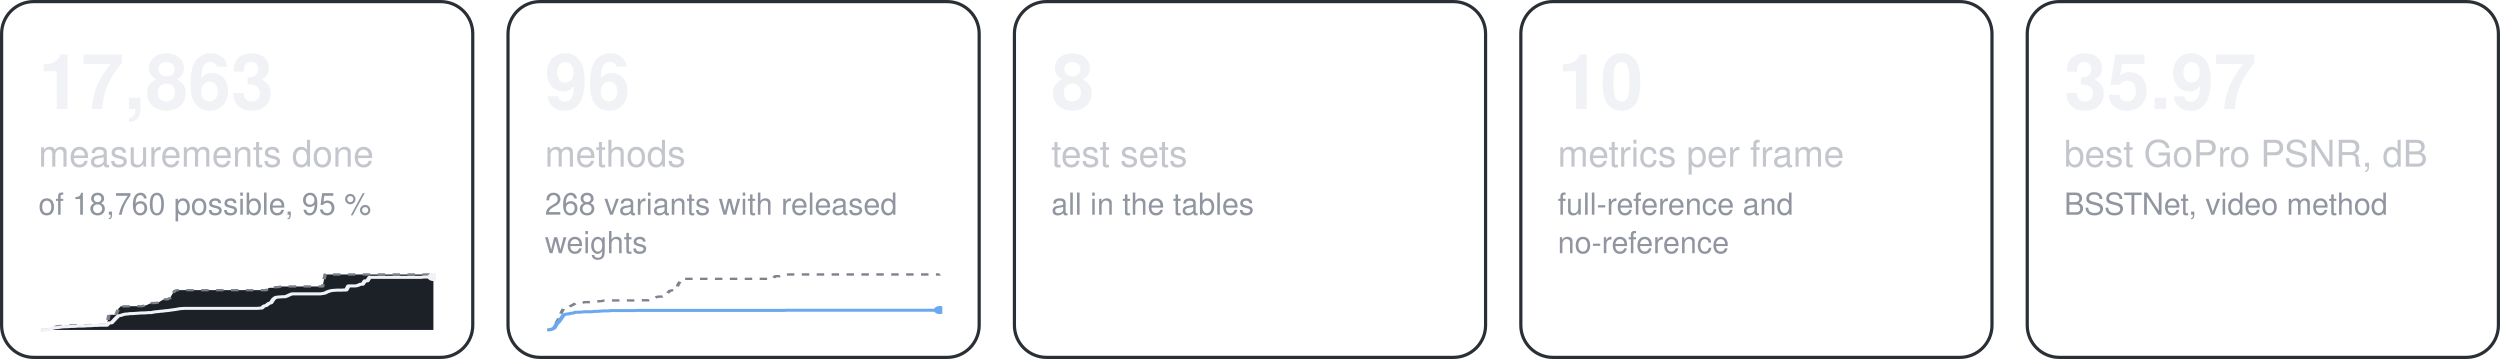
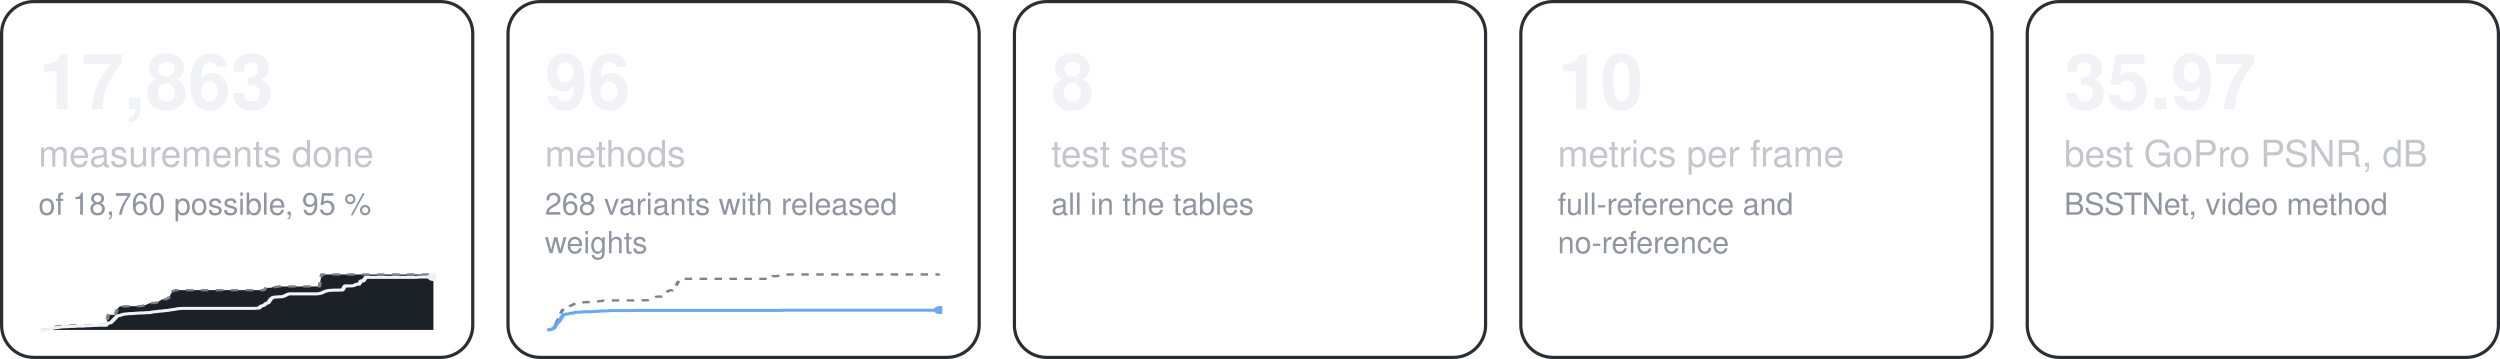
<svg xmlns="http://www.w3.org/2000/svg" viewBox="0 0 780 112" role="img" aria-label="17,863 of 18,760 measurements done; 96 methods, 268 variants" font-family="Geologica, -apple-system, 'Segoe UI', Helvetica, Arial, sans-serif">
  <g transform="translate(0 0)">
    <rect x=".5" y=".5" width="147" height="111" rx="10" fill="none" style="stroke:#2a2e35" />
    <text x="12" y="34" font-size="24" font-weight="600" style="fill:#f0f2f5">17,863</text>
    <text x="12" y="52" font-size="11.5" style="fill:#c3c6cc">measurements done</text>
    <text x="12" y="67" font-size="9.5" style="fill:#9095a0">of 18,760 possible, 95 %</text>
    <g transform="translate(12 84)">
      <svg width="124" height="20" viewBox="0 0 160 38" preserveAspectRatio="none" aria-hidden="true">
-         <polygon points="1.0,36.0 1.0,36.0 1.9,36.0 2.9,35.9 3.8,35.8 4.8,35.2 5.7,34.8 6.7,34.2 7.6,33.8 8.6,33.7 9.5,33.7 10.5,33.6 11.4,33.4 12.3,33.3 13.3,33.3 14.2,33.3 15.2,33.2 16.1,33.2 17.1,33.2 18.0,33.2 19.0,33.2 19.9,33.2 20.8,33.1 21.8,33.1 22.7,33.1 23.7,33.0 24.6,33.0 25.6,33.0 26.5,33.0 27.5,33.0 28.4,27.0 29.4,27.0 30.3,27.0 31.2,27.0 32.2,23.4 33.1,22.0 34.1,22.0 35.0,22.0 36.0,22.0 36.9,21.9 37.9,21.9 38.8,21.9 39.8,21.9 40.7,21.9 41.6,21.9 42.6,21.6 43.5,21.3 44.5,20.6 45.4,20.1 46.4,20.0 47.3,20.0 48.3,19.7 49.2,18.9 50.2,18.0 51.1,17.8 52.0,17.8 53.0,17.0 53.9,14.7 54.9,12.8 55.8,12.4 56.8,12.4 57.7,12.4 58.7,12.4 59.6,12.4 60.5,12.4 61.5,12.4 62.4,12.4 63.4,12.4 64.3,12.4 65.3,12.4 66.2,12.4 67.2,12.4 68.1,12.4 69.1,12.4 70.0,12.4 70.9,12.4 71.9,12.4 72.8,12.4 73.8,12.4 74.7,12.4 75.7,12.4 76.6,12.4 77.6,12.4 78.5,12.4 79.5,12.4 80.4,12.4 81.3,12.4 82.3,12.4 83.2,12.4 84.2,12.4 85.1,12.4 86.1,12.4 87.0,12.4 88.0,12.4 88.9,12.4 89.9,12.4 90.8,12.4 91.7,12.4 92.7,11.1 93.6,11.0 94.6,11.0 95.5,10.6 96.5,10.6 97.4,10.3 98.4,10.2 99.3,10.2 100.2,10.2 101.2,10.2 102.1,10.2 103.1,10.2 104.0,10.2 105.0,10.2 105.9,10.2 106.9,10.2 107.8,10.2 108.8,10.2 109.7,10.2 110.6,10.2 111.6,10.2 112.5,10.2 113.5,10.2 114.4,10.2 115.4,3.1 116.3,3.1 117.3,3.1 118.2,3.1 119.2,3.1 120.1,3.1 121.0,3.1 122.0,3.1 122.9,3.1 123.9,3.1 124.8,3.1 125.8,3.1 126.7,3.1 127.7,3.1 128.6,3.1 129.6,3.1 130.5,3.1 131.4,3.1 132.4,3.1 133.3,3.1 134.3,3.1 135.2,3.1 136.2,3.1 137.1,3.1 138.1,3.1 139.0,3.1 139.9,3.1 140.9,3.1 141.8,3.1 142.8,3.1 143.7,3.1 144.7,3.1 145.6,3.1 146.6,3.1 147.5,3.1 148.5,3.1 149.4,3.1 150.3,3.1 151.3,3.1 152.2,3.1 153.2,3.1 154.1,3.1 155.1,3.1 156.0,3.1 157.0,3.1 157.9,3.1 158.9,3.1 159.0,3.0 159.0,36.0" style="fill:#1c2027" />
-         <polyline points="1.0,36.0 1.9,36.0 2.9,35.9 3.8,35.8 4.8,35.2 5.7,34.8 6.7,34.2 7.6,33.8 8.6,33.7 9.5,33.7 10.5,33.6 11.4,33.4 12.3,33.3 13.3,33.3 14.2,33.3 15.2,33.2 16.1,33.2 17.1,33.2 18.0,33.2 19.0,33.2 19.9,33.2 20.8,33.1 21.8,33.1 22.7,33.1 23.7,33.0 24.6,33.0 25.6,33.0 26.5,33.0 27.5,33.0 28.4,27.0 29.4,27.0 30.3,27.0 31.2,27.0 32.2,23.4 33.1,22.0 34.1,22.0 35.0,22.0 36.0,22.0 36.9,21.9 37.9,21.9 38.8,21.9 39.8,21.9 40.7,21.9 41.6,21.9 42.6,21.6 43.5,21.3 44.5,20.6 45.4,20.1 46.4,20.0 47.3,20.0 48.3,19.7 49.2,18.9 50.2,18.0 51.1,17.8 52.0,17.8 53.0,17.0 53.9,14.7 54.9,12.8 55.8,12.4 56.8,12.4 57.7,12.4 58.7,12.4 59.6,12.4 60.5,12.4 61.5,12.4 62.4,12.4 63.4,12.4 64.3,12.4 65.3,12.4 66.2,12.4 67.2,12.4 68.1,12.4 69.1,12.4 70.0,12.4 70.9,12.4 71.9,12.4 72.8,12.4 73.8,12.4 74.7,12.4 75.7,12.4 76.6,12.4 77.6,12.4 78.5,12.4 79.5,12.4 80.4,12.4 81.3,12.4 82.3,12.4 83.2,12.4 84.2,12.4 85.1,12.4 86.1,12.4 87.0,12.4 88.0,12.4 88.9,12.4 89.9,12.4 90.8,12.4 91.7,12.4 92.7,11.1 93.6,11.0 94.6,11.0 95.5,10.6 96.5,10.6 97.4,10.3 98.4,10.2 99.3,10.2 100.2,10.2 101.2,10.2 102.1,10.2 103.1,10.2 104.0,10.2 105.0,10.2 105.9,10.2 106.9,10.2 107.8,10.2 108.8,10.2 109.7,10.2 110.6,10.2 111.6,10.2 112.5,10.2 113.5,10.2 114.4,10.2 115.4,3.1 116.3,3.1 117.3,3.1 118.2,3.1 119.2,3.1 120.1,3.1 121.0,3.1 122.0,3.1 122.9,3.1 123.9,3.1 124.8,3.1 125.8,3.1 126.7,3.1 127.7,3.1 128.6,3.1 129.6,3.1 130.5,3.1 131.4,3.1 132.4,3.1 133.3,3.1 134.3,3.1 135.2,3.1 136.2,3.1 137.1,3.1 138.1,3.1 139.0,3.1 139.9,3.1 140.9,3.1 141.8,3.1 142.8,3.1 143.7,3.1 144.7,3.1 145.6,3.1 146.6,3.1 147.5,3.1 148.5,3.1 149.4,3.1 150.3,3.1 151.3,3.1 152.2,3.1 153.2,3.1 154.1,3.1 155.1,3.1 156.0,3.1 157.0,3.1 157.9,3.1 158.9,3.1 159.0,3.0" fill="none" style="stroke:#7d828c" stroke-width="1.4" stroke-linejoin="round" stroke-dasharray="3 3" />
-         <polyline points="1.0,36.0 1.9,36.0 2.9,35.9 3.8,35.8 4.8,35.5 5.7,35.0 6.7,34.7 7.6,34.6 8.6,34.4 9.5,34.2 10.5,34.1 11.4,34.1 12.3,34.0 13.3,33.9 14.2,33.9 15.2,33.8 16.1,33.7 17.1,33.7 18.0,33.7 19.0,33.6 19.9,33.5 20.8,33.5 21.8,33.4 22.7,33.3 23.7,33.3 24.6,33.2 25.6,33.2 26.5,33.2 27.5,33.2 28.4,31.8 29.4,31.8 30.3,30.4 31.2,29.0 32.2,27.6 33.1,27.4 34.1,26.9 35.0,26.6 36.0,26.5 36.9,26.3 37.9,26.3 38.8,26.2 39.8,26.1 40.7,26.0 41.6,25.9 42.6,25.9 43.5,25.8 44.5,25.7 45.4,25.7 46.4,25.4 47.3,25.2 48.3,25.1 49.2,24.9 50.2,24.8 51.1,24.6 52.0,24.5 53.0,24.3 53.9,24.1 54.9,23.9 55.8,23.7 56.8,23.4 57.7,23.3 58.7,23.2 59.6,23.2 60.5,23.2 61.5,23.2 62.4,23.2 63.4,23.2 64.3,23.2 65.3,23.2 66.2,23.2 67.2,23.2 68.1,23.2 69.1,23.2 70.0,23.2 70.9,23.2 71.9,23.2 72.8,23.2 73.8,23.2 74.7,23.2 75.7,23.2 76.6,23.2 77.6,23.2 78.5,23.2 79.5,23.2 80.4,23.2 81.3,23.2 82.3,23.2 83.2,23.2 84.2,23.2 85.1,23.2 86.1,23.2 87.0,23.2 88.0,23.2 88.9,23.1 89.9,23.0 90.8,21.8 91.7,21.5 92.7,20.3 93.6,19.9 94.6,17.7 95.5,16.7 96.5,16.5 97.4,16.4 98.4,16.3 99.3,16.3 100.2,15.8 101.2,15.1 102.1,14.6 103.1,14.6 104.0,14.6 105.0,14.6 105.9,14.6 106.9,14.6 107.8,14.6 108.8,14.6 109.7,14.6 110.6,14.6 111.6,14.6 112.5,14.6 113.5,14.6 114.4,14.4 115.4,14.1 116.3,13.4 117.3,12.9 118.2,12.6 119.2,12.5 120.1,12.4 121.0,12.4 122.0,12.4 122.9,12.3 123.9,12.3 124.8,9.9 125.8,9.9 126.7,9.9 127.7,9.9 128.6,9.6 129.6,8.9 130.5,8.9 131.4,6.9 132.4,6.9 133.3,4.8 134.3,4.8 135.2,4.8 136.2,4.8 137.1,4.8 138.1,4.8 139.0,4.8 139.9,4.8 140.9,4.8 141.8,4.8 142.8,4.8 143.7,4.8 144.7,4.8 145.6,4.8 146.6,4.8 147.5,4.8 148.5,4.8 149.4,4.8 150.3,4.8 151.3,4.8 152.2,4.8 153.2,4.8 154.1,4.8 155.1,4.6 156.0,4.6 157.0,4.6 157.9,4.6 158.9,4.6 159.0,4.6" fill="none" style="stroke:#f0f2f5" stroke-width="1.8" stroke-linejoin="round" />
+         <polygon points="1.0,36.0 1.0,36.0 1.9,36.0 2.9,35.9 3.8,35.8 4.7,35.2 5.7,34.8 6.6,34.2 7.5,33.8 8.5,33.7 9.4,33.7 10.3,33.6 11.3,33.4 12.2,33.3 13.1,33.3 14.1,33.3 15.0,33.2 15.9,33.2 16.9,33.2 17.8,33.2 18.7,33.2 19.7,33.2 20.6,33.1 21.5,33.1 22.5,33.1 23.4,33.0 24.3,33.0 25.3,33.0 26.2,33.0 27.2,33.0 28.1,27.0 29.0,27.0 30.0,27.0 30.9,27.0 31.8,23.4 32.8,22.0 33.7,22.0 34.6,22.0 35.6,22.0 36.5,21.9 37.4,21.9 38.4,21.9 39.3,21.9 40.2,21.9 41.2,21.9 42.1,21.6 43.0,21.3 44.0,20.6 44.9,20.1 45.8,20.0 46.8,20.0 47.7,19.7 48.6,18.9 49.6,18.0 50.5,17.8 51.4,17.8 52.4,17.0 53.3,14.7 54.2,12.8 55.2,12.4 56.1,12.4 57.0,12.4 58.0,12.4 58.9,12.4 59.8,12.4 60.8,12.4 61.7,12.4 62.6,12.4 63.6,12.4 64.5,12.4 65.4,12.4 66.4,12.4 67.3,12.4 68.2,12.4 69.2,12.4 70.1,12.4 71.0,12.4 72.0,12.4 72.9,12.4 73.9,12.4 74.8,12.4 75.7,12.4 76.7,12.4 77.6,12.4 78.5,12.4 79.5,12.4 80.4,12.4 81.3,12.4 82.3,12.4 83.2,12.4 84.1,12.4 85.1,12.4 86.0,12.4 86.9,12.4 87.9,12.4 88.8,12.4 89.7,12.4 90.7,12.4 91.6,11.1 92.5,11.0 93.5,11.0 94.4,10.6 95.3,10.6 96.3,10.3 97.2,10.2 98.1,10.2 99.1,10.2 100.0,10.2 100.9,10.2 101.9,10.2 102.8,10.2 103.7,10.2 104.7,10.2 105.6,10.2 106.5,10.2 107.5,10.2 108.4,10.2 109.3,10.2 110.3,10.2 111.2,10.2 112.1,10.2 113.1,10.2 114.0,3.1 114.9,3.1 115.9,3.1 116.8,3.1 117.7,3.1 118.7,3.1 119.6,3.1 120.5,3.1 121.5,3.1 122.4,3.1 123.4,3.1 124.3,3.1 125.2,3.1 126.2,3.1 127.1,3.1 128.0,3.1 129.0,3.1 129.9,3.1 130.8,3.1 131.8,3.1 132.7,3.1 133.6,3.1 134.6,3.1 135.5,3.1 136.4,3.1 137.4,3.1 138.3,3.1 139.2,3.1 140.2,3.1 141.1,3.1 142.0,3.1 143.0,3.1 143.9,3.1 144.8,3.1 145.8,3.1 146.7,3.1 147.6,3.1 148.6,3.1 149.5,3.1 150.4,3.1 151.4,3.1 152.3,3.1 153.2,3.1 154.2,3.1 155.1,3.1 156.0,3.1 157.0,3.1 157.9,3.1 158.8,3.1 159.0,3.0 159.0,36.0" style="fill:#1c2027" />
+         <polyline points="1.0,36.0 1.9,36.0 2.9,35.9 3.8,35.8 4.7,35.2 5.7,34.8 6.6,34.2 7.5,33.8 8.5,33.7 9.4,33.7 10.3,33.6 11.3,33.4 12.2,33.3 13.1,33.3 14.1,33.3 15.0,33.2 15.9,33.2 16.9,33.2 17.8,33.2 18.7,33.2 19.7,33.2 20.6,33.1 21.5,33.1 22.5,33.1 23.4,33.0 24.3,33.0 25.3,33.0 26.2,33.0 27.2,33.0 28.1,27.0 29.0,27.0 30.0,27.0 30.9,27.0 31.8,23.4 32.8,22.0 33.7,22.0 34.6,22.0 35.6,22.0 36.5,21.9 37.4,21.9 38.4,21.9 39.3,21.9 40.2,21.9 41.2,21.9 42.1,21.6 43.0,21.3 44.0,20.6 44.9,20.1 45.8,20.0 46.8,20.0 47.7,19.7 48.6,18.9 49.6,18.0 50.5,17.8 51.4,17.8 52.4,17.0 53.3,14.7 54.2,12.8 55.2,12.4 56.1,12.4 57.0,12.4 58.0,12.4 58.9,12.4 59.8,12.4 60.8,12.4 61.7,12.4 62.6,12.4 63.6,12.4 64.5,12.4 65.4,12.4 66.4,12.4 67.3,12.4 68.2,12.4 69.2,12.4 70.1,12.4 71.0,12.4 72.0,12.4 72.9,12.4 73.9,12.4 74.8,12.4 75.7,12.4 76.7,12.4 77.6,12.4 78.5,12.4 79.5,12.4 80.4,12.4 81.3,12.4 82.3,12.4 83.2,12.4 84.1,12.4 85.1,12.4 86.0,12.4 86.9,12.4 87.9,12.4 88.8,12.4 89.7,12.4 90.7,12.4 91.6,11.1 92.5,11.0 93.5,11.0 94.4,10.6 95.3,10.6 96.3,10.3 97.2,10.2 98.1,10.2 99.1,10.2 100.0,10.2 100.9,10.2 101.9,10.2 102.8,10.2 103.7,10.2 104.7,10.2 105.6,10.2 106.5,10.2 107.5,10.2 108.4,10.2 109.3,10.2 110.3,10.2 111.2,10.2 112.1,10.2 113.1,10.2 114.0,3.1 114.9,3.1 115.9,3.1 116.8,3.1 117.7,3.1 118.7,3.1 119.6,3.1 120.5,3.1 121.5,3.1 122.4,3.1 123.4,3.1 124.3,3.1 125.2,3.1 126.2,3.1 127.1,3.1 128.0,3.1 129.0,3.1 129.9,3.1 130.8,3.1 131.8,3.1 132.7,3.1 133.6,3.1 134.6,3.1 135.5,3.1 136.4,3.1 137.4,3.1 138.3,3.1 139.2,3.1 140.2,3.1 141.1,3.1 142.0,3.1 143.0,3.1 143.9,3.1 144.8,3.1 145.8,3.1 146.7,3.1 147.6,3.1 148.6,3.1 149.5,3.1 150.4,3.1 151.4,3.1 152.3,3.1 153.2,3.1 154.2,3.1 155.1,3.1 156.0,3.1 157.0,3.1 157.9,3.1 158.8,3.1 159.0,3.0" fill="none" style="stroke:#7d828c" stroke-width="1.4" stroke-linejoin="round" stroke-dasharray="3 3" />
+         <polyline points="1.0,36.0 1.9,36.0 2.9,35.9 3.8,35.8 4.7,35.5 5.7,35.0 6.6,34.7 7.5,34.6 8.5,34.4 9.4,34.2 10.3,34.1 11.3,34.1 12.2,34.0 13.1,33.9 14.1,33.9 15.0,33.8 15.9,33.7 16.9,33.7 17.8,33.7 18.7,33.6 19.7,33.5 20.6,33.5 21.5,33.4 22.5,33.3 23.4,33.3 24.3,33.2 25.3,33.2 26.2,33.2 27.2,33.2 28.1,31.8 29.0,31.8 30.0,30.4 30.9,29.0 31.8,27.6 32.8,27.4 33.7,26.9 34.6,26.6 35.6,26.5 36.5,26.3 37.4,26.3 38.4,26.2 39.3,26.1 40.2,26.0 41.2,25.9 42.1,25.9 43.0,25.8 44.0,25.7 44.9,25.7 45.8,25.4 46.8,25.2 47.7,25.1 48.6,24.9 49.6,24.8 50.5,24.6 51.4,24.5 52.4,24.3 53.3,24.1 54.2,23.9 55.2,23.7 56.1,23.4 57.0,23.3 58.0,23.2 58.9,23.2 59.8,23.2 60.8,23.2 61.7,23.2 62.6,23.2 63.6,23.2 64.5,23.2 65.4,23.2 66.4,23.2 67.3,23.2 68.2,23.2 69.2,23.2 70.1,23.2 71.0,23.2 72.0,23.2 72.9,23.2 73.9,23.2 74.8,23.2 75.7,23.2 76.7,23.2 77.6,23.2 78.5,23.2 79.5,23.2 80.4,23.2 81.3,23.2 82.3,23.2 83.2,23.2 84.1,23.2 85.1,23.2 86.0,23.2 86.9,23.2 87.9,23.1 88.8,23.0 89.7,21.8 90.7,21.5 91.6,20.3 92.5,19.9 93.5,17.7 94.4,16.7 95.3,16.5 96.3,16.4 97.2,16.3 98.1,16.3 99.1,15.8 100.0,15.1 100.9,14.6 101.9,14.6 102.8,14.6 103.7,14.6 104.7,14.6 105.6,14.6 106.5,14.6 107.5,14.6 108.4,14.6 109.3,14.6 110.3,14.6 111.2,14.6 112.1,14.6 113.1,14.4 114.0,14.1 114.9,13.4 115.9,12.9 116.8,12.6 117.7,12.5 118.7,12.4 119.6,12.4 120.5,12.4 121.5,12.3 122.4,12.3 123.4,9.9 124.3,9.9 125.2,9.9 126.2,9.9 127.1,9.6 128.0,8.9 129.0,8.9 129.9,6.9 130.8,6.9 131.8,4.8 132.7,4.8 133.6,4.8 134.6,4.8 135.5,4.8 136.4,4.8 137.4,4.8 138.3,4.8 139.2,4.8 140.2,4.8 141.1,4.8 142.0,4.8 143.0,4.8 143.9,4.8 144.8,4.8 145.8,4.8 146.7,4.8 147.6,4.8 148.6,4.8 149.5,4.8 150.4,4.8 151.4,4.8 152.3,4.8 153.2,4.6 154.2,4.6 155.1,4.6 156.0,4.6 157.0,4.6 157.9,4.6 158.8,4.6 159.0,4.6" fill="none" style="stroke:#f0f2f5" stroke-width="1.8" stroke-linejoin="round" />
        <circle cx="159.0" cy="4.6" r="2.4" style="fill:#f0f2f5" />
      </svg>
    </g>
  </g>
  <g transform="translate(158 0)">
    <rect x=".5" y=".5" width="147" height="111" rx="10" fill="none" style="stroke:#2a2e35" />
    <text x="12" y="34" font-size="24" font-weight="600" style="fill:#f0f2f5">96</text>
    <text x="12" y="52" font-size="11.5" style="fill:#c3c6cc">methods</text>
    <text x="12" y="67" font-size="9.5" style="fill:#9095a0">268 variants with released</text>
    <text x="12" y="79" font-size="9.5" style="fill:#9095a0">weights</text>
    <g transform="translate(12 84)">
      <svg width="124" height="20" viewBox="0 0 160 38" preserveAspectRatio="none" aria-hidden="true">
-         <polyline points="1.0,36.0 1.9,35.9 2.9,35.5 3.8,34.8 4.8,31.3 5.7,29.0 6.7,25.5 7.6,23.1 8.6,22.5 9.5,22.3 10.5,21.7 11.4,21.0 12.3,20.2 13.3,20.2 14.2,20.2 15.2,19.9 16.1,19.5 17.1,19.5 18.0,19.5 19.0,19.5 19.9,19.4 20.8,19.1 21.8,19.0 22.7,18.9 23.7,18.6 24.6,18.6 25.6,18.6 26.5,18.5 27.5,18.5 28.4,18.5 29.4,18.5 30.3,18.5 31.2,18.5 32.2,18.5 33.1,18.5 34.1,18.5 35.0,18.5 36.0,18.5 36.9,18.4 37.9,18.4 38.8,18.4 39.8,18.4 40.7,18.4 41.6,18.4 42.6,18.0 43.5,17.7 44.5,16.8 45.4,16.3 46.4,16.2 47.3,16.2 48.3,15.8 49.2,14.5 50.2,12.9 51.1,12.5 52.0,12.5 53.0,11.1 53.9,8.4 54.9,6.2 55.8,5.7 56.8,5.7 57.7,5.7 58.7,5.7 59.6,5.7 60.5,5.7 61.5,5.7 62.4,5.7 63.4,5.7 64.3,5.7 65.3,5.7 66.2,5.7 67.2,5.7 68.1,5.7 69.1,5.7 70.0,5.7 70.9,5.7 71.9,5.7 72.8,5.7 73.8,5.7 74.7,5.7 75.7,5.7 76.6,5.7 77.6,5.7 78.5,5.7 79.5,5.7 80.4,5.7 81.3,5.7 82.3,5.7 83.2,5.7 84.2,5.7 85.1,5.7 86.1,5.7 87.0,5.7 88.0,5.7 88.9,5.7 89.9,5.7 90.8,5.7 91.7,5.7 92.7,4.2 93.6,4.1 94.6,4.1 95.5,3.6 96.5,3.6 97.4,3.2 98.4,3.1 99.3,3.1 100.2,3.1 101.2,3.1 102.1,3.1 103.1,3.1 104.0,3.1 105.0,3.1 105.9,3.1 106.9,3.1 107.8,3.1 108.8,3.1 109.7,3.1 110.6,3.1 111.6,3.1 112.5,3.1 113.5,3.1 114.4,3.1 115.4,3.1 116.3,3.1 117.3,3.1 118.2,3.1 119.2,3.1 120.1,3.1 121.0,3.1 122.0,3.1 122.9,3.1 123.9,3.1 124.8,3.1 125.8,3.1 126.7,3.1 127.7,3.1 128.6,3.1 129.6,3.1 130.5,3.1 131.4,3.1 132.4,3.1 133.3,3.1 134.3,3.1 135.2,3.1 136.2,3.1 137.1,3.1 138.1,3.1 139.0,3.1 139.9,3.1 140.9,3.1 141.8,3.1 142.8,3.1 143.7,3.1 144.7,3.1 145.6,3.1 146.6,3.1 147.5,3.1 148.5,3.1 149.4,3.1 150.3,3.1 151.3,3.1 152.2,3.1 153.2,3.1 154.1,3.1 155.1,3.1 156.0,3.1 157.0,3.1 157.9,3.1 158.9,3.1 159.0,3.0" fill="none" style="stroke:#7d828c" stroke-width="1.4" stroke-linejoin="round" stroke-dasharray="3 3" />
-         <polyline points="1.0,36.0 1.9,35.9 2.9,35.5 3.8,34.8 4.8,32.3 5.7,31.0 6.7,28.9 7.6,27.0 8.6,26.6 9.5,26.5 10.5,26.1 11.4,26.0 12.3,25.5 13.3,25.5 14.2,25.5 15.2,25.3 16.1,25.2 17.1,25.2 18.0,25.2 19.0,25.2 19.9,25.0 20.8,25.0 21.8,24.9 22.7,24.8 23.7,24.7 24.6,24.7 25.6,24.7 26.5,24.5 27.5,24.5 28.4,24.5 29.4,24.5 30.3,24.5 31.2,24.5 32.2,24.5 33.1,24.5 34.1,24.5 35.0,24.5 36.0,24.5 36.9,24.4 37.9,24.4 38.8,24.4 39.8,24.4 40.7,24.4 41.6,24.4 42.6,24.4 43.5,24.4 44.5,24.4 45.4,24.4 46.4,24.4 47.3,24.4 48.3,24.4 49.2,24.4 50.2,24.4 51.1,24.4 52.0,24.4 53.0,24.4 53.9,24.4 54.9,24.4 55.8,24.4 56.8,24.4 57.7,24.4 58.7,24.4 59.6,24.4 60.5,24.4 61.5,24.4 62.4,24.4 63.4,24.4 64.3,24.4 65.3,24.4 66.2,24.4 67.2,24.4 68.1,24.4 69.1,24.4 70.0,24.4 70.9,24.4 71.9,24.4 72.8,24.4 73.8,24.4 74.7,24.4 75.7,24.4 76.6,24.4 77.6,24.4 78.5,24.4 79.5,24.4 80.4,24.4 81.3,24.4 82.3,24.4 83.2,24.4 84.2,24.4 85.1,24.4 86.1,24.4 87.0,24.4 88.0,24.4 88.9,24.4 89.9,24.4 90.8,24.4 91.7,24.4 92.7,24.4 93.6,24.4 94.6,24.4 95.5,24.4 96.5,24.4 97.4,24.3 98.4,24.3 99.3,24.3 100.2,24.3 101.2,24.3 102.1,24.3 103.1,24.3 104.0,24.3 105.0,24.3 105.9,24.3 106.9,24.3 107.8,24.3 108.8,24.3 109.7,24.3 110.6,24.3 111.6,24.3 112.5,24.3 113.5,24.3 114.4,24.3 115.4,24.3 116.3,24.3 117.3,24.3 118.2,24.3 119.2,24.3 120.1,24.3 121.0,24.3 122.0,24.3 122.9,24.3 123.9,24.3 124.8,24.3 125.8,24.3 126.7,24.3 127.7,24.3 128.6,24.3 129.6,24.3 130.5,24.3 131.4,24.3 132.4,24.3 133.3,24.3 134.3,24.3 135.2,24.3 136.2,24.3 137.1,24.3 138.1,24.3 139.0,24.3 139.9,24.3 140.9,24.3 141.8,24.3 142.8,24.3 143.7,24.3 144.7,24.3 145.6,24.3 146.6,24.3 147.5,24.3 148.5,24.3 149.4,24.3 150.3,24.3 151.3,24.3 152.2,24.3 153.2,24.3 154.1,24.3 155.1,24.3 156.0,24.3 157.0,24.3 157.9,24.3 158.9,24.3 159.0,24.2" fill="none" style="stroke:#6aa8f0" stroke-width="1.8" stroke-linejoin="round" />
+         <polyline points="1.0,36.0 1.9,35.9 2.9,35.5 3.8,34.8 4.7,31.3 5.7,29.0 6.6,25.5 7.5,23.1 8.5,22.5 9.4,22.3 10.3,21.7 11.3,21.0 12.2,20.2 13.1,20.2 14.1,20.2 15.0,19.9 15.9,19.5 16.9,19.5 17.8,19.5 18.7,19.5 19.7,19.4 20.6,19.1 21.5,19.0 22.5,18.9 23.4,18.6 24.3,18.6 25.3,18.6 26.2,18.5 27.2,18.5 28.1,18.5 29.0,18.5 30.0,18.5 30.9,18.5 31.8,18.5 32.8,18.5 33.7,18.5 34.6,18.5 35.6,18.5 36.5,18.4 37.4,18.4 38.4,18.4 39.3,18.4 40.2,18.4 41.2,18.4 42.1,18.0 43.0,17.7 44.0,16.8 44.9,16.3 45.8,16.2 46.8,16.2 47.7,15.8 48.6,14.5 49.6,12.9 50.5,12.5 51.4,12.5 52.4,11.1 53.3,8.4 54.2,6.2 55.2,5.7 56.1,5.7 57.0,5.7 58.0,5.7 58.9,5.7 59.8,5.7 60.8,5.7 61.7,5.7 62.6,5.7 63.6,5.7 64.5,5.7 65.4,5.7 66.4,5.7 67.3,5.7 68.2,5.7 69.2,5.7 70.1,5.7 71.0,5.7 72.0,5.7 72.9,5.7 73.9,5.7 74.8,5.7 75.7,5.7 76.7,5.7 77.6,5.7 78.5,5.7 79.5,5.7 80.4,5.7 81.3,5.7 82.3,5.7 83.2,5.7 84.1,5.7 85.1,5.7 86.0,5.7 86.9,5.7 87.9,5.7 88.8,5.7 89.7,5.7 90.7,5.7 91.6,4.2 92.5,4.1 93.5,4.1 94.4,3.6 95.3,3.6 96.3,3.2 97.2,3.1 98.1,3.1 99.1,3.1 100.0,3.1 100.9,3.1 101.9,3.1 102.8,3.1 103.7,3.1 104.7,3.1 105.6,3.1 106.5,3.1 107.5,3.1 108.4,3.1 109.3,3.1 110.3,3.1 111.2,3.1 112.1,3.1 113.1,3.1 114.0,3.1 114.9,3.1 115.9,3.1 116.8,3.1 117.7,3.1 118.7,3.1 119.6,3.1 120.5,3.1 121.5,3.1 122.4,3.1 123.4,3.1 124.3,3.1 125.2,3.1 126.2,3.1 127.1,3.1 128.0,3.1 129.0,3.1 129.9,3.1 130.8,3.1 131.8,3.1 132.7,3.1 133.6,3.1 134.6,3.1 135.5,3.1 136.4,3.1 137.4,3.1 138.3,3.1 139.2,3.1 140.2,3.1 141.1,3.1 142.0,3.1 143.0,3.1 143.9,3.1 144.8,3.1 145.8,3.1 146.7,3.1 147.6,3.1 148.6,3.1 149.5,3.1 150.4,3.1 151.4,3.1 152.3,3.1 153.2,3.1 154.2,3.1 155.1,3.1 156.0,3.1 157.0,3.1 157.9,3.1 158.8,3.1 159.0,3.0" fill="none" style="stroke:#7d828c" stroke-width="1.4" stroke-linejoin="round" stroke-dasharray="3 3" />
+         <polyline points="1.0,36.0 1.9,35.9 2.9,35.5 3.8,34.8 4.7,32.3 5.7,31.0 6.6,28.9 7.5,27.0 8.5,26.6 9.4,26.5 10.3,26.1 11.3,26.0 12.2,25.5 13.1,25.5 14.1,25.5 15.0,25.3 15.9,25.2 16.9,25.2 17.8,25.2 18.7,25.2 19.7,25.0 20.6,25.0 21.5,24.9 22.5,24.8 23.4,24.7 24.3,24.7 25.3,24.7 26.2,24.5 27.2,24.5 28.1,24.5 29.0,24.5 30.0,24.5 30.9,24.5 31.8,24.5 32.8,24.5 33.7,24.5 34.6,24.5 35.6,24.5 36.5,24.4 37.4,24.4 38.4,24.4 39.3,24.4 40.2,24.4 41.2,24.4 42.1,24.4 43.0,24.4 44.0,24.4 44.9,24.4 45.8,24.4 46.8,24.4 47.7,24.4 48.6,24.4 49.6,24.4 50.5,24.4 51.4,24.4 52.4,24.4 53.3,24.4 54.2,24.4 55.2,24.4 56.1,24.4 57.0,24.4 58.0,24.4 58.9,24.4 59.8,24.4 60.8,24.4 61.7,24.4 62.6,24.4 63.6,24.4 64.5,24.4 65.4,24.4 66.4,24.4 67.3,24.4 68.2,24.4 69.2,24.4 70.1,24.4 71.0,24.4 72.0,24.4 72.9,24.4 73.9,24.4 74.8,24.4 75.7,24.4 76.7,24.4 77.6,24.4 78.5,24.4 79.5,24.4 80.4,24.4 81.3,24.4 82.3,24.4 83.2,24.4 84.1,24.4 85.1,24.4 86.0,24.4 86.9,24.4 87.9,24.4 88.8,24.4 89.7,24.4 90.7,24.4 91.6,24.4 92.5,24.4 93.5,24.4 94.4,24.4 95.3,24.4 96.3,24.3 97.2,24.3 98.1,24.3 99.1,24.3 100.0,24.3 100.9,24.3 101.9,24.3 102.8,24.3 103.7,24.3 104.7,24.3 105.6,24.3 106.5,24.3 107.5,24.3 108.4,24.3 109.3,24.3 110.3,24.3 111.2,24.3 112.1,24.3 113.1,24.3 114.0,24.3 114.9,24.3 115.9,24.3 116.8,24.3 117.7,24.3 118.7,24.3 119.6,24.3 120.5,24.3 121.5,24.3 122.4,24.3 123.4,24.3 124.3,24.3 125.2,24.3 126.2,24.3 127.1,24.3 128.0,24.3 129.0,24.3 129.9,24.3 130.8,24.3 131.8,24.3 132.7,24.3 133.6,24.3 134.6,24.3 135.5,24.3 136.4,24.3 137.4,24.3 138.3,24.3 139.2,24.3 140.2,24.3 141.1,24.3 142.0,24.3 143.0,24.3 143.9,24.3 144.8,24.3 145.8,24.3 146.7,24.3 147.6,24.3 148.6,24.3 149.5,24.3 150.4,24.3 151.4,24.3 152.3,24.3 153.2,24.3 154.2,24.3 155.1,24.3 156.0,24.3 157.0,24.3 157.9,24.3 158.8,24.3 159.0,24.2" fill="none" style="stroke:#6aa8f0" stroke-width="1.8" stroke-linejoin="round" />
        <circle cx="159.0" cy="24.2" r="2.4" style="fill:#6aa8f0" />
      </svg>
    </g>
  </g>
  <g transform="translate(316 0)">
    <rect x=".5" y=".5" width="147" height="111" rx="10" fill="none" style="stroke:#2a2e35" />
    <text x="12" y="34" font-size="24" font-weight="600" style="fill:#f0f2f5">8</text>
    <text x="12" y="52" font-size="11.5" style="fill:#c3c6cc">test sets</text>
    <text x="12" y="67" font-size="9.5" style="fill:#9095a0">all in the tables</text>
  </g>
  <g transform="translate(474 0)">
    <rect x=".5" y=".5" width="147" height="111" rx="10" fill="none" style="stroke:#2a2e35" />
    <text x="12" y="34" font-size="24" font-weight="600" style="fill:#f0f2f5">10</text>
    <text x="12" y="52" font-size="11.5" style="fill:#c3c6cc">metrics per frame</text>
    <text x="12" y="67" font-size="9.5" style="fill:#9095a0">full-reference and</text>
    <text x="12" y="79" font-size="9.5" style="fill:#9095a0">no-reference</text>
  </g>
  <g transform="translate(632 0)">
    <rect x=".5" y=".5" width="147" height="111" rx="10" fill="none" style="stroke:#2a2e35" />
    <text x="12" y="34" font-size="24" font-weight="600" style="fill:#f0f2f5">35.97</text>
    <text x="12" y="52" font-size="11.5" style="fill:#c3c6cc">best GoPro PSNR, dB</text>
    <text x="12" y="67" font-size="9.5" style="fill:#9095a0">BSSTNet, video method</text>
  </g>
</svg>
